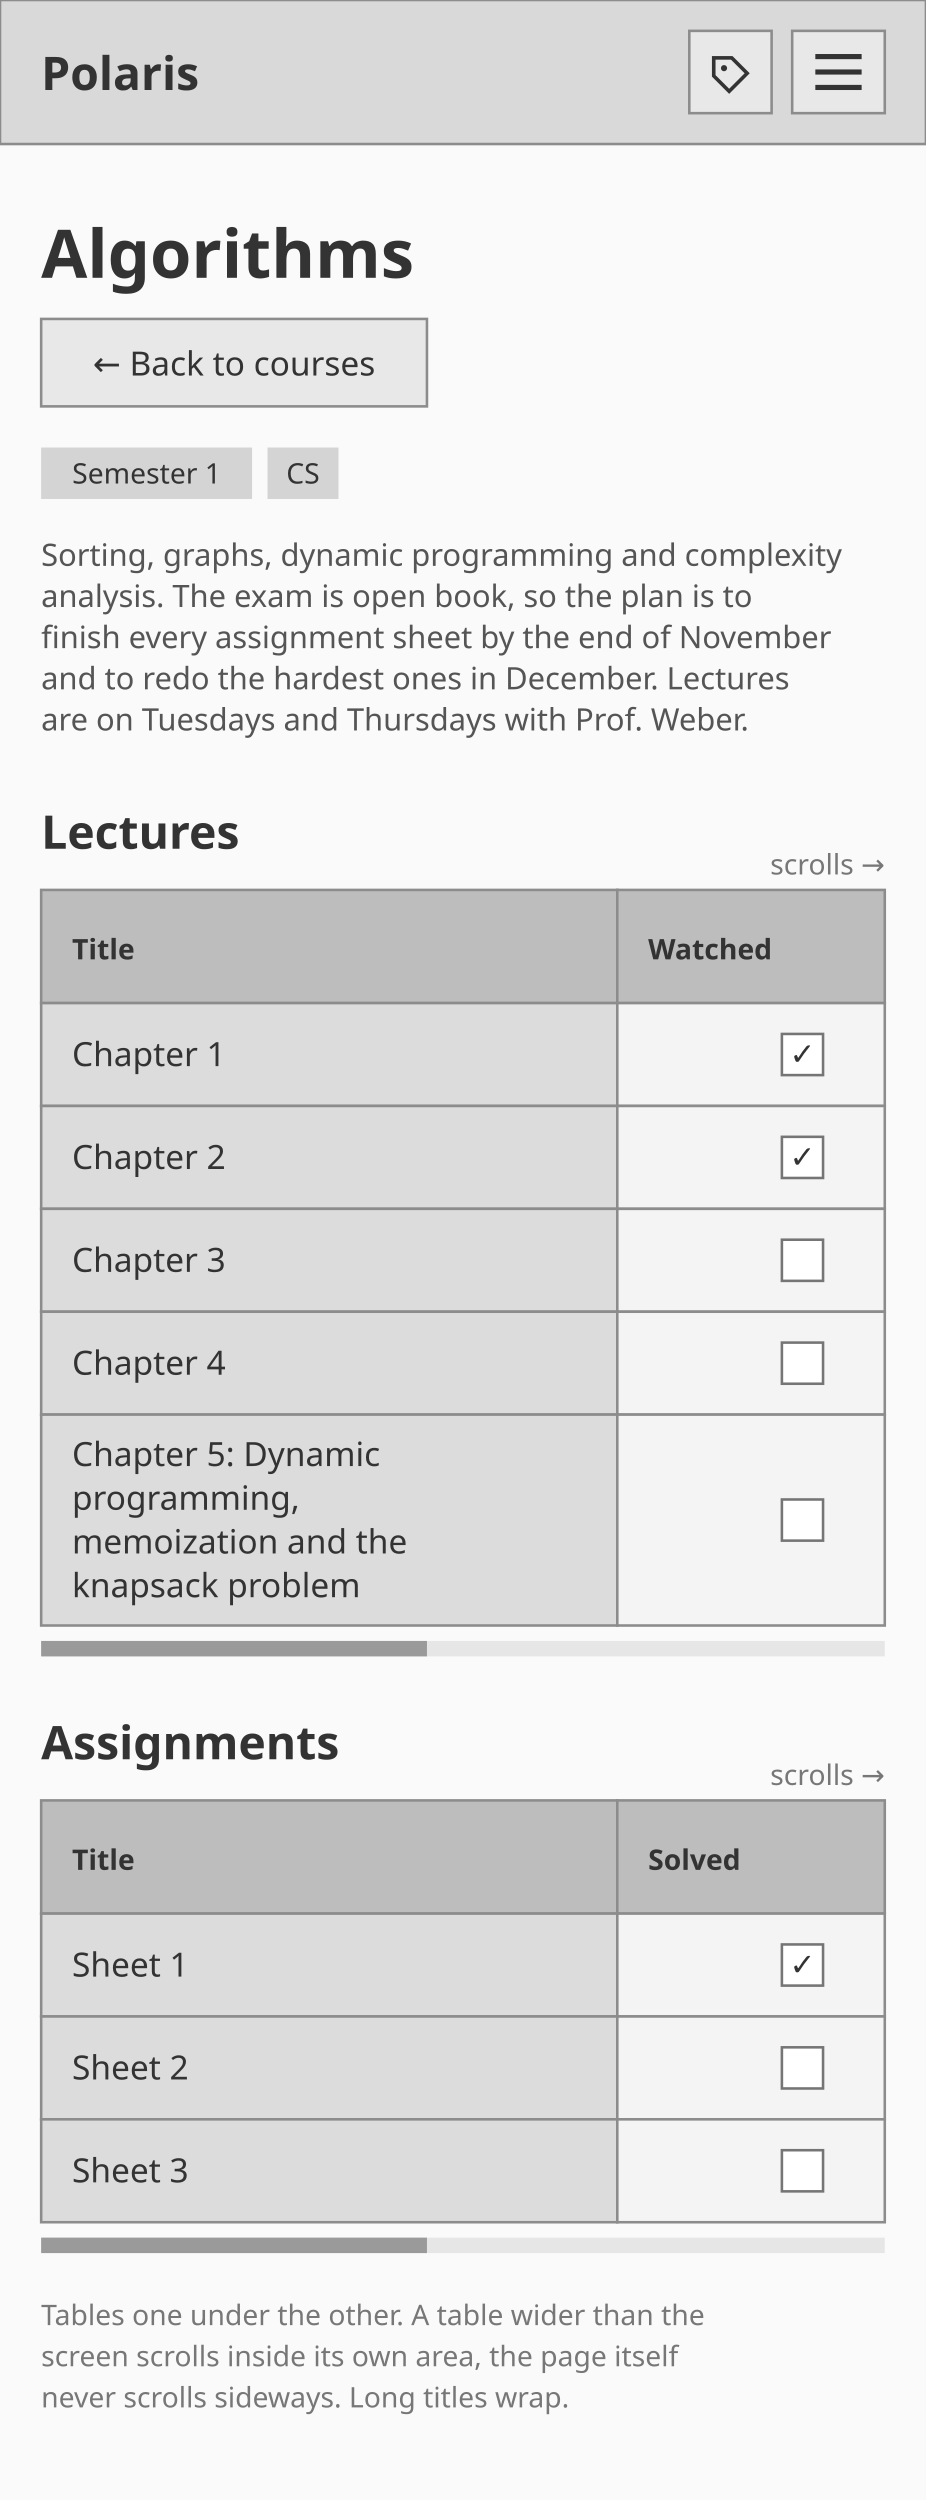
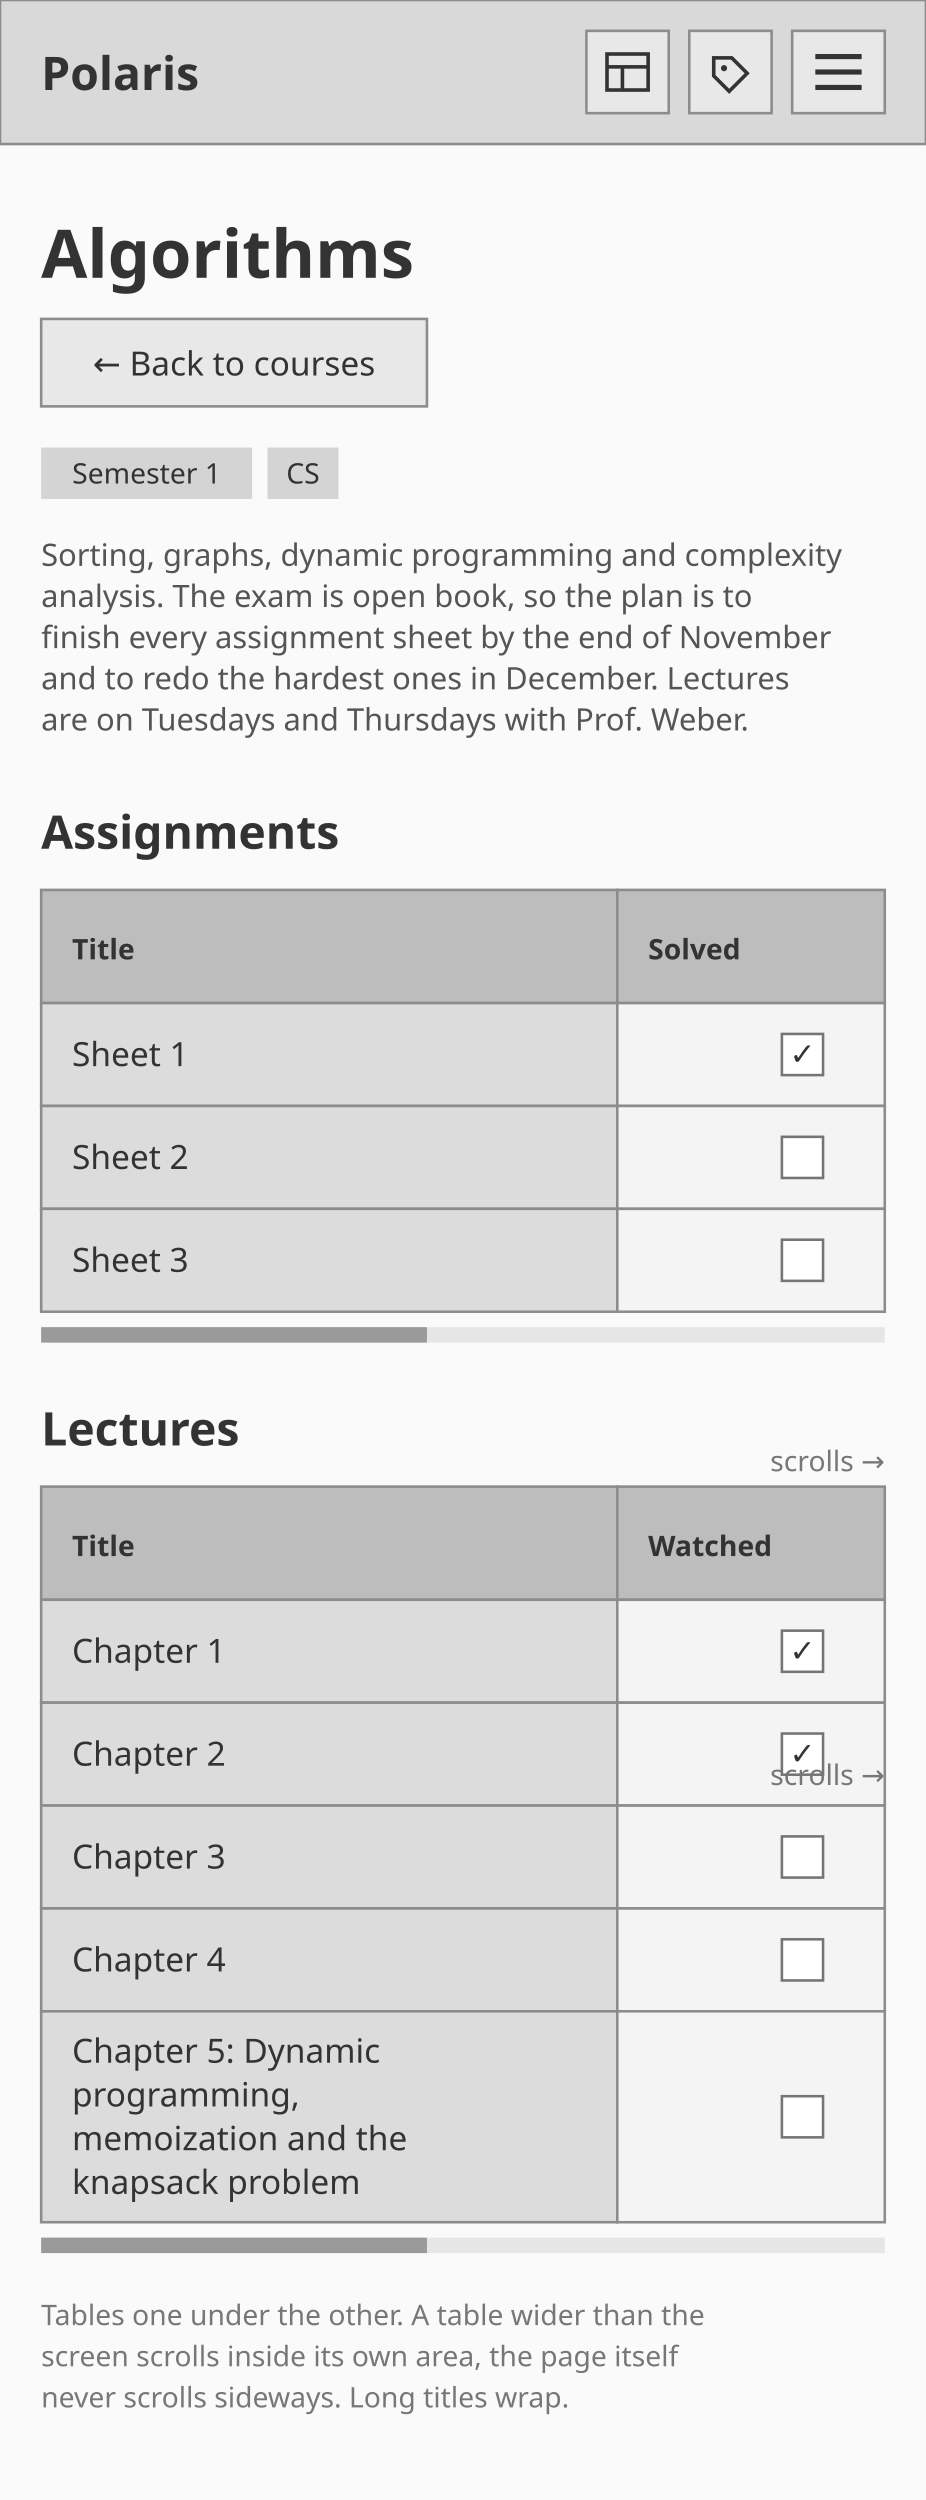
<svg xmlns="http://www.w3.org/2000/svg" viewBox="0 0 360 972" width="360" height="972" font-family="sans-serif">
  <rect x="0" y="0" width="360" height="972" fill="#fafafa" stroke="none" />
  <rect x="0" y="0" width="360" height="56" fill="#d9d9d9" stroke="#8c8c8c" />
  <text x="16" y="35" font-size="18" text-anchor="start" font-weight="bold" fill="#333">Polaris</text>
+   <rect x="228" y="12" width="32" height="32" fill="#e8e8e8" stroke="#8c8c8c" />
+   <rect x="236" y="21" width="16" height="14" fill="none" stroke="#333" stroke-width="1.4" />
+   <line x1="236" y1="26" x2="252" y2="26" stroke="#333" stroke-width="1.4" />
+   <line x1="242" y1="26" x2="242" y2="35" stroke="#333" stroke-width="1.4" />
  <rect x="268" y="12" width="32" height="32" fill="#e8e8e8" stroke="#8c8c8c" />
  <path d="M277.5 22.5h7l6 6-7 7-6-6z" fill="none" stroke="#333" stroke-width="1.4" />
  <circle cx="281.5" cy="26.5" r="1.2" fill="#333" />
  <rect x="308" y="12" width="36" height="32" fill="#e8e8e8" stroke="#8c8c8c" />
  <line x1="317" y1="22" x2="335" y2="22" stroke="#333" stroke-width="2" />
  <line x1="317" y1="28" x2="335" y2="28" stroke="#333" stroke-width="2" />
  <line x1="317" y1="34" x2="335" y2="34" stroke="#333" stroke-width="2" />
  <text x="16" y="108" font-size="26" text-anchor="start" font-weight="bold" fill="#333">Algorithms</text>
  <rect x="16" y="124" width="150" height="34" fill="#e8e8e8" stroke="#8c8c8c" />
  <text x="91" y="146" font-size="13" text-anchor="middle" font-weight="normal" fill="#333">←  Back to courses</text>
  <rect x="16" y="174" width="82" height="20" fill="#d4d4d4" stroke="none" />
  <text x="57" y="188" font-size="11" text-anchor="middle" font-weight="normal" fill="#333">Semester 1</text>
  <rect x="104" y="174" width="27.6" height="20" fill="#d4d4d4" stroke="none" />
  <text x="117.8" y="188" font-size="11" text-anchor="middle" font-weight="normal" fill="#333">CS</text>
  <text x="16" y="220" font-size="12" text-anchor="start" font-weight="normal" fill="#555">Sorting, graphs, dynamic programming and complexity</text>
  <text x="16" y="236" font-size="12" text-anchor="start" font-weight="normal" fill="#555">analysis. The exam is open book, so the plan is to</text>
  <text x="16" y="252" font-size="12" text-anchor="start" font-weight="normal" fill="#555">finish every assignment sheet by the end of November</text>
  <text x="16" y="268" font-size="12" text-anchor="start" font-weight="normal" fill="#555">and to redo the hardest ones in December. Lectures</text>
  <text x="16" y="284" font-size="12" text-anchor="start" font-weight="normal" fill="#555">are on Tuesdays and Thursdays with Prof. Weber.</text>
-   <text x="16" y="330" font-size="18" text-anchor="start" font-weight="bold" fill="#333">Lectures</text>
+   <text x="16" y="330" font-size="18" text-anchor="start" font-weight="bold" fill="#333">Assignments</text>
  <rect x="16" y="346" width="224" height="44" fill="#bdbdbd" stroke="#8c8c8c" />
  <text x="28" y="373" font-size="11" text-anchor="start" font-weight="bold" fill="#333">Title</text>
  <rect x="240" y="346" width="104" height="44" fill="#bdbdbd" stroke="#8c8c8c" />
-   <text x="252" y="373" font-size="11" text-anchor="start" font-weight="bold" fill="#333">Watched</text>
+   <text x="252" y="373" font-size="11" text-anchor="start" font-weight="bold" fill="#333">Solved</text>
  <rect x="16" y="390" width="224" height="40" fill="#dcdcdc" stroke="#8c8c8c" />
-   <text x="28" y="414.5" font-size="13" text-anchor="start" font-weight="normal" fill="#333">Chapter 1</text>
+   <text x="28" y="414.5" font-size="13" text-anchor="start" font-weight="normal" fill="#333">Sheet 1</text>
  <rect x="240" y="390" width="104" height="40" fill="#f4f4f4" stroke="#8c8c8c" />
  <rect x="304" y="402" width="16" height="16" fill="#ffffff" stroke="#757575" />
  <text x="312" y="414" font-size="12" text-anchor="middle" font-weight="normal" fill="#333">✓</text>
  <rect x="16" y="430" width="224" height="40" fill="#dcdcdc" stroke="#8c8c8c" />
-   <text x="28" y="454.5" font-size="13" text-anchor="start" font-weight="normal" fill="#333">Chapter 2</text>
+   <text x="28" y="454.5" font-size="13" text-anchor="start" font-weight="normal" fill="#333">Sheet 2</text>
  <rect x="240" y="430" width="104" height="40" fill="#f4f4f4" stroke="#8c8c8c" />
  <rect x="304" y="442" width="16" height="16" fill="#ffffff" stroke="#757575" />
-   <text x="312" y="454" font-size="12" text-anchor="middle" font-weight="normal" fill="#333">✓</text>
  <rect x="16" y="470" width="224" height="40" fill="#dcdcdc" stroke="#8c8c8c" />
-   <text x="28" y="494.5" font-size="13" text-anchor="start" font-weight="normal" fill="#333">Chapter 3</text>
+   <text x="28" y="494.5" font-size="13" text-anchor="start" font-weight="normal" fill="#333">Sheet 3</text>
  <rect x="240" y="470" width="104" height="40" fill="#f4f4f4" stroke="#8c8c8c" />
  <rect x="304" y="482" width="16" height="16" fill="#ffffff" stroke="#757575" />
-   <rect x="16" y="510" width="224" height="40" fill="#dcdcdc" stroke="#8c8c8c" />
-   <text x="28" y="534.5" font-size="13" text-anchor="start" font-weight="normal" fill="#333">Chapter 4</text>
-   <rect x="240" y="510" width="104" height="40" fill="#f4f4f4" stroke="#8c8c8c" />
-   <rect x="304" y="522" width="16" height="16" fill="#ffffff" stroke="#757575" />
-   <rect x="16" y="550" width="224" height="82" fill="#dcdcdc" stroke="#8c8c8c" />
-   <text x="28" y="570" font-size="13" text-anchor="start" font-weight="normal" fill="#333">Chapter 5: Dynamic</text>
-   <text x="28" y="587" font-size="13" text-anchor="start" font-weight="normal" fill="#333">programming,</text>
-   <text x="28" y="604" font-size="13" text-anchor="start" font-weight="normal" fill="#333">memoization and the</text>
-   <text x="28" y="621" font-size="13" text-anchor="start" font-weight="normal" fill="#333">knapsack problem</text>
-   <rect x="240" y="550" width="104" height="82" fill="#f4f4f4" stroke="#8c8c8c" />
-   <rect x="304" y="583" width="16" height="16" fill="#ffffff" stroke="#757575" />
-   <rect x="16" y="638" width="328" height="6" fill="#e6e6e6" stroke="none" />
-   <rect x="16" y="638" width="150" height="6" fill="#9a9a9a" stroke="none" />
-   <text x="344" y="340" font-size="11" text-anchor="end" font-weight="normal" fill="#777">scrolls  →</text>
-   <text x="16" y="684" font-size="18" text-anchor="start" font-weight="bold" fill="#333">Assignments</text>
-   <rect x="16" y="700" width="224" height="44" fill="#bdbdbd" stroke="#8c8c8c" />
-   <text x="28" y="727" font-size="11" text-anchor="start" font-weight="bold" fill="#333">Title</text>
-   <rect x="240" y="700" width="104" height="44" fill="#bdbdbd" stroke="#8c8c8c" />
-   <text x="252" y="727" font-size="11" text-anchor="start" font-weight="bold" fill="#333">Solved</text>
-   <rect x="16" y="744" width="224" height="40" fill="#dcdcdc" stroke="#8c8c8c" />
-   <text x="28" y="768.5" font-size="13" text-anchor="start" font-weight="normal" fill="#333">Sheet 1</text>
-   <rect x="240" y="744" width="104" height="40" fill="#f4f4f4" stroke="#8c8c8c" />
-   <rect x="304" y="756" width="16" height="16" fill="#ffffff" stroke="#757575" />
-   <text x="312" y="768" font-size="12" text-anchor="middle" font-weight="normal" fill="#333">✓</text>
-   <rect x="16" y="784" width="224" height="40" fill="#dcdcdc" stroke="#8c8c8c" />
-   <text x="28" y="808.5" font-size="13" text-anchor="start" font-weight="normal" fill="#333">Sheet 2</text>
-   <rect x="240" y="784" width="104" height="40" fill="#f4f4f4" stroke="#8c8c8c" />
-   <rect x="304" y="796" width="16" height="16" fill="#ffffff" stroke="#757575" />
-   <rect x="16" y="824" width="224" height="40" fill="#dcdcdc" stroke="#8c8c8c" />
-   <text x="28" y="848.5" font-size="13" text-anchor="start" font-weight="normal" fill="#333">Sheet 3</text>
-   <rect x="240" y="824" width="104" height="40" fill="#f4f4f4" stroke="#8c8c8c" />
-   <rect x="304" y="836" width="16" height="16" fill="#ffffff" stroke="#757575" />
+   <rect x="16" y="516" width="328" height="6" fill="#e6e6e6" stroke="none" />
+   <rect x="16" y="516" width="150" height="6" fill="#9a9a9a" stroke="none" />
+   <text x="16" y="562" font-size="18" text-anchor="start" font-weight="bold" fill="#333">Lectures</text>
+   <rect x="16" y="578" width="224" height="44" fill="#bdbdbd" stroke="#8c8c8c" />
+   <text x="28" y="605" font-size="11" text-anchor="start" font-weight="bold" fill="#333">Title</text>
+   <rect x="240" y="578" width="104" height="44" fill="#bdbdbd" stroke="#8c8c8c" />
+   <text x="252" y="605" font-size="11" text-anchor="start" font-weight="bold" fill="#333">Watched</text>
+   <rect x="16" y="622" width="224" height="40" fill="#dcdcdc" stroke="#8c8c8c" />
+   <text x="28" y="646.5" font-size="13" text-anchor="start" font-weight="normal" fill="#333">Chapter 1</text>
+   <rect x="240" y="622" width="104" height="40" fill="#f4f4f4" stroke="#8c8c8c" />
+   <rect x="304" y="634" width="16" height="16" fill="#ffffff" stroke="#757575" />
+   <text x="312" y="646" font-size="12" text-anchor="middle" font-weight="normal" fill="#333">✓</text>
+   <rect x="16" y="662" width="224" height="40" fill="#dcdcdc" stroke="#8c8c8c" />
+   <text x="28" y="686.5" font-size="13" text-anchor="start" font-weight="normal" fill="#333">Chapter 2</text>
+   <rect x="240" y="662" width="104" height="40" fill="#f4f4f4" stroke="#8c8c8c" />
+   <rect x="304" y="674" width="16" height="16" fill="#ffffff" stroke="#757575" />
+   <text x="312" y="686" font-size="12" text-anchor="middle" font-weight="normal" fill="#333">✓</text>
+   <rect x="16" y="702" width="224" height="40" fill="#dcdcdc" stroke="#8c8c8c" />
+   <text x="28" y="726.5" font-size="13" text-anchor="start" font-weight="normal" fill="#333">Chapter 3</text>
+   <rect x="240" y="702" width="104" height="40" fill="#f4f4f4" stroke="#8c8c8c" />
+   <rect x="304" y="714" width="16" height="16" fill="#ffffff" stroke="#757575" />
+   <rect x="16" y="742" width="224" height="40" fill="#dcdcdc" stroke="#8c8c8c" />
+   <text x="28" y="766.5" font-size="13" text-anchor="start" font-weight="normal" fill="#333">Chapter 4</text>
+   <rect x="240" y="742" width="104" height="40" fill="#f4f4f4" stroke="#8c8c8c" />
+   <rect x="304" y="754" width="16" height="16" fill="#ffffff" stroke="#757575" />
+   <rect x="16" y="782" width="224" height="82" fill="#dcdcdc" stroke="#8c8c8c" />
+   <text x="28" y="802" font-size="13" text-anchor="start" font-weight="normal" fill="#333">Chapter 5: Dynamic</text>
+   <text x="28" y="819" font-size="13" text-anchor="start" font-weight="normal" fill="#333">programming,</text>
+   <text x="28" y="836" font-size="13" text-anchor="start" font-weight="normal" fill="#333">memoization and the</text>
+   <text x="28" y="853" font-size="13" text-anchor="start" font-weight="normal" fill="#333">knapsack problem</text>
+   <rect x="240" y="782" width="104" height="82" fill="#f4f4f4" stroke="#8c8c8c" />
+   <rect x="304" y="815" width="16" height="16" fill="#ffffff" stroke="#757575" />
  <rect x="16" y="870" width="328" height="6" fill="#e6e6e6" stroke="none" />
  <rect x="16" y="870" width="150" height="6" fill="#9a9a9a" stroke="none" />
+   <text x="344" y="572" font-size="11" text-anchor="end" font-weight="normal" fill="#777">scrolls  →</text>
  <text x="344" y="694" font-size="11" text-anchor="end" font-weight="normal" fill="#777">scrolls  →</text>
  <text x="16" y="904" font-size="11" text-anchor="start" font-weight="normal" fill="#777">Tables one under the other. A table wider than the</text>
  <text x="16" y="920" font-size="11" text-anchor="start" font-weight="normal" fill="#777">screen scrolls inside its own area, the page itself</text>
  <text x="16" y="936" font-size="11" text-anchor="start" font-weight="normal" fill="#777">never scrolls sideways. Long titles wrap.</text>
</svg>
